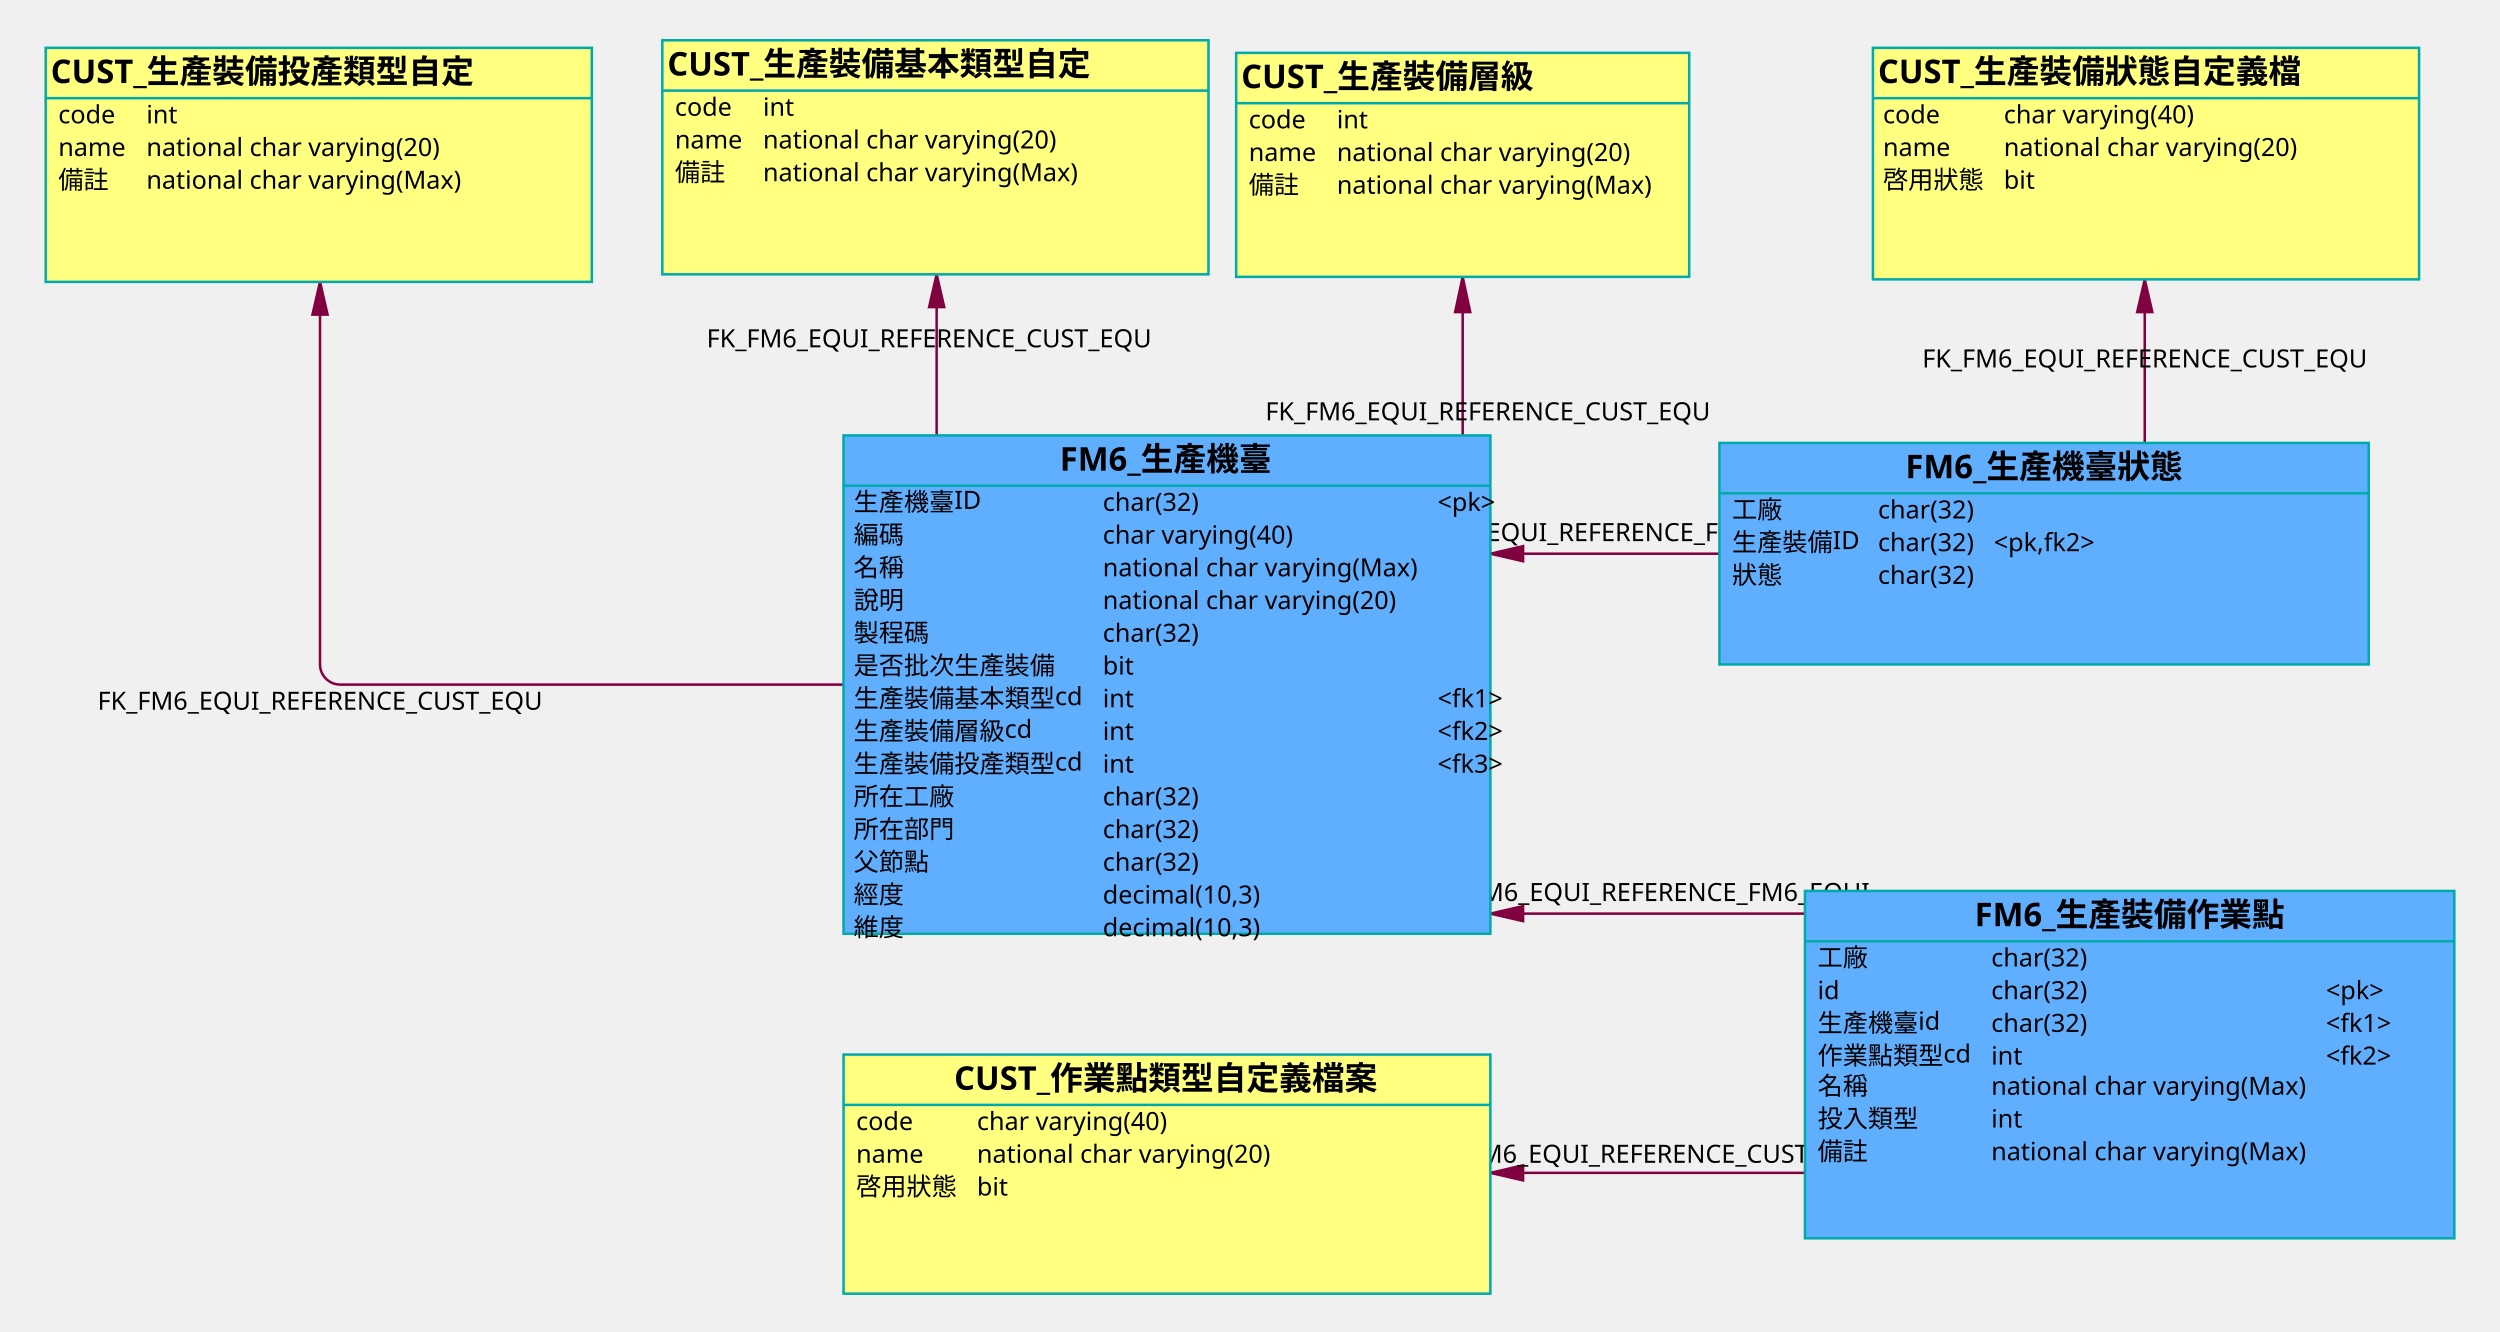
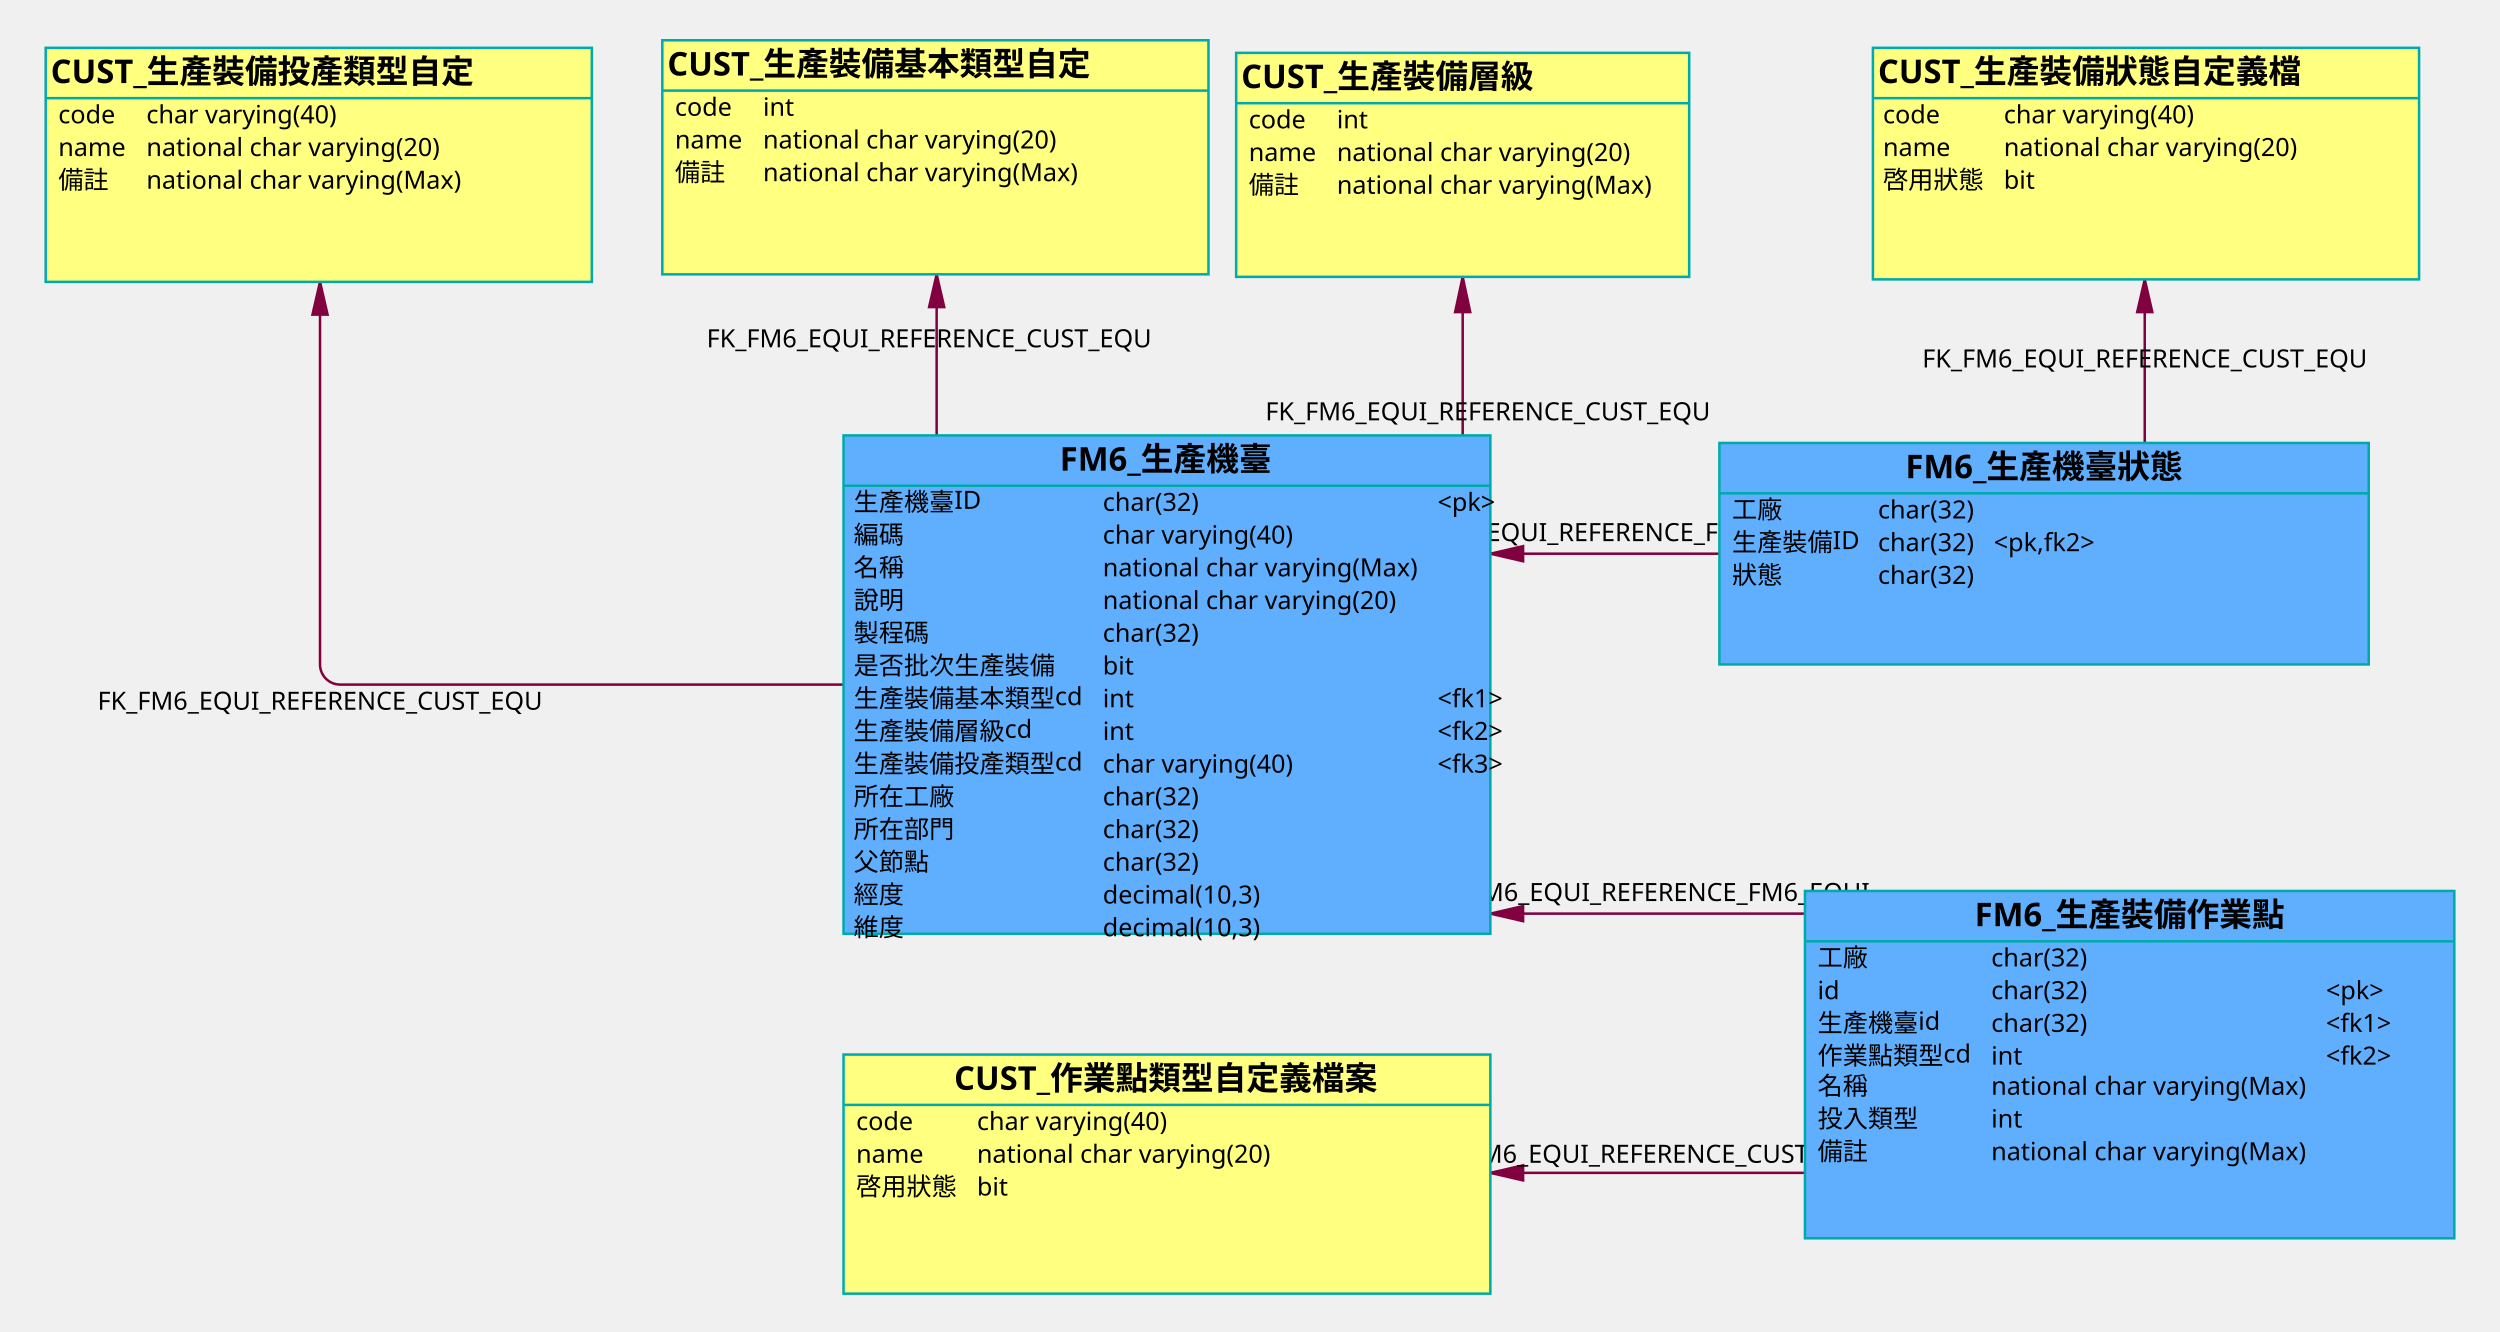
<svg xmlns="http://www.w3.org/2000/svg" xmlns:xlink="http://www.w3.org/1999/xlink" width="261mm" height="139mm" version="1.1" viewBox="0 0 987 529">
  <a target="_parent" xlink:href="Fact71.htm#101">
    <polyline fill="none" points="369,173 369,109" stroke="#800040" stroke-width="1" />
    <polygon fill="#800040" points="369,109 372,122 366,122" stroke="#800040" stroke-width="1" stroke-linejoin="miter" />
    <text x="366" y="138" fill="#000000" font-size="10" font-family="'Arial Unicode MS','新宋體'" text-anchor="middle">FK_FM6_EQUI_REFERENCE_CUST_EQU</text>
  </a>
  <a target="_parent" xlink:href="Fact72.htm#107">
    <polyline fill="none" points="578,173 578,110" stroke="#800040" stroke-width="1" />
    <polygon fill="#800040" points="578,110 581,124 575,124" stroke="#800040" stroke-width="1" stroke-linejoin="miter" />
    <text x="588" y="167" fill="#000000" font-size="10" font-family="'Arial Unicode MS','新宋體'" text-anchor="middle">FK_FM6_EQUI_REFERENCE_CUST_EQU</text>
  </a>
  <a target="_parent" xlink:href="Fact73.htm#113">
    <polyline fill="none" points="849,176 849,111" stroke="#800040" stroke-width="1" />
    <polygon fill="#800040" points="849,111 852,124 846,124" stroke="#800040" stroke-width="1" stroke-linejoin="miter" />
    <text x="849" y="146" fill="#000000" font-size="10" font-family="'Arial Unicode MS','新宋體'" text-anchor="middle">FK_FM6_EQUI_REFERENCE_CUST_EQU</text>
  </a>
  <a target="_parent" xlink:href="Fact74.htm#118">
    <polyline fill="none" points="680,220 589,220" stroke="#800040" stroke-width="1" />
    <polygon fill="#800040" points="589,220 602,217 602,223" stroke="#800040" stroke-width="1" stroke-linejoin="miter" />
    <text x="635" y="215" fill="#000000" font-size="10" font-family="'Arial Unicode MS','新宋體'" text-anchor="middle">FK_FM6_EQUI_REFERENCE_FM6_EQUI</text>
  </a>
  <a target="_parent" xlink:href="Fact75.htm#124">
    <polyline fill="none" points="714,363 589,363" stroke="#800040" stroke-width="1" />
    <polygon fill="#800040" points="589,363 602,360 602,366" stroke="#800040" stroke-width="1" stroke-linejoin="miter" />
    <text x="652" y="358" fill="#000000" font-size="10" font-family="'Arial Unicode MS','新宋體'" text-anchor="middle">FK_FM6_EQUI_REFERENCE_FM6_EQUI</text>
  </a>
  <a target="_parent" xlink:href="Fact76.htm#130">
    <polyline fill="none" points="714,466 589,466" stroke="#800040" stroke-width="1" />
    <polygon fill="#800040" points="589,466 602,463 602,469" stroke="#800040" stroke-width="1" stroke-linejoin="miter" />
    <text x="651" y="462" fill="#000000" font-size="10" font-family="'Arial Unicode MS','新宋體'" text-anchor="middle">FK_FM6_EQUI_REFERENCE_CUST_OP_</text>
  </a>
  <a target="_parent" xlink:href="Fact83.htm#175">
    <path d="M332,272 L132,272 A8,8 0 0,1 124,264 L124,112" fill="none" stroke="#800040" stroke-width="1" />
    <polygon fill="#800040" points="124,112 127,125 121,125" stroke="#800040" stroke-width="1" stroke-linejoin="miter" />
    <text x="124" y="282" fill="#000000" font-size="10" font-family="'Arial Unicode MS','新宋體'" text-anchor="middle">FK_FM6_EQUI_REFERENCE_CUST_EQU</text>
  </a>
  <a target="_parent" xlink:href="Fact19.htm#131">
    <rect x="260" y="16" fill="#ffffff" width="0" height="0" stroke="none" stroke-width="0" />
    <rect x="260" y="16" fill="#ffff80" width="217" height="93" stroke="#00aaaa" stroke-width="1" />
    <text x="262" y="30" fill="#000000" font-size="13" font-family="'Arial Unicode MS','微軟雅黑'" font-weight="bold" text-anchor="start">CUST_生產裝備基本類型自定</text>
    <line x1="260" x2="477" y1="36" y2="36" stroke="#00aaaa" stroke-width="1" />
    <text x="265" y="46" fill="#000000" font-size="10" font-family="'Arial Unicode MS','微軟雅黑'" text-anchor="start">code</text>
    <text x="265" y="59" fill="#000000" font-size="10" font-family="'Arial Unicode MS','微軟雅黑'" text-anchor="start">name</text>
    <text x="265" y="72" fill="#000000" font-size="10" font-family="'Arial Unicode MS','微軟雅黑'" text-anchor="start">備註</text>
    <text x="300" y="46" fill="#000000" font-size="10" font-family="'Arial Unicode MS','微軟雅黑'" text-anchor="start">int</text>
    <text x="300" y="59" fill="#000000" font-size="10" font-family="'Arial Unicode MS','微軟雅黑'" text-anchor="start">national char varying(20)</text>
    <text x="300" y="72" fill="#000000" font-size="10" font-family="'Arial Unicode MS','微軟雅黑'" text-anchor="start">national char varying(Max)</text>
  </a>
  <a target="_parent" xlink:href="Fact20.htm#160">
    <rect x="488" y="21" fill="#ffffff" width="0" height="0" stroke="none" stroke-width="0" />
    <rect x="488" y="21" fill="#ffff80" width="180" height="89" stroke="#00aaaa" stroke-width="1" />
    <text x="490" y="35" fill="#000000" font-size="13" font-family="'Arial Unicode MS','微軟雅黑'" font-weight="bold" text-anchor="start">CUST_生產裝備層級</text>
    <line x1="488" x2="668" y1="41" y2="41" stroke="#00aaaa" stroke-width="1" />
    <text x="493" y="51" fill="#000000" font-size="10" font-family="'Arial Unicode MS','微軟雅黑'" text-anchor="start">code</text>
    <text x="493" y="64" fill="#000000" font-size="10" font-family="'Arial Unicode MS','微軟雅黑'" text-anchor="start">name</text>
    <text x="493" y="77" fill="#000000" font-size="10" font-family="'Arial Unicode MS','微軟雅黑'" text-anchor="start">備註</text>
    <text x="528" y="51" fill="#000000" font-size="10" font-family="'Arial Unicode MS','微軟雅黑'" text-anchor="start">int</text>
    <text x="528" y="64" fill="#000000" font-size="10" font-family="'Arial Unicode MS','微軟雅黑'" text-anchor="start">national char varying(20)</text>
    <text x="528" y="77" fill="#000000" font-size="10" font-family="'Arial Unicode MS','微軟雅黑'" text-anchor="start">national char varying(Max)</text>
  </a>
  <a target="_parent" xlink:href="Fact39.htm#1100">
    <rect x="332" y="173" fill="#ffffff" width="0" height="0" stroke="none" stroke-width="0" />
    <rect x="332" y="173" fill="#60afff" width="257" height="198" stroke="#00aaaa" stroke-width="1" />
    <text x="460" y="187" fill="#000000" font-size="13" font-family="'Arial Unicode MS','微軟雅黑'" font-weight="bold" text-anchor="middle">FM6_生產機臺</text>
    <line x1="332" x2="589" y1="193" y2="193" stroke="#00aaaa" stroke-width="1" />
    <text x="336" y="203" fill="#000000" font-size="10" font-family="'Arial Unicode MS','微軟雅黑'" text-anchor="start">生產機臺ID</text>
    <text x="336" y="216" fill="#000000" font-size="10" font-family="'Arial Unicode MS','微軟雅黑'" text-anchor="start">編碼</text>
    <text x="336" y="229" fill="#000000" font-size="10" font-family="'Arial Unicode MS','微軟雅黑'" text-anchor="start">名稱</text>
    <text x="336" y="242" fill="#000000" font-size="10" font-family="'Arial Unicode MS','微軟雅黑'" text-anchor="start">說明</text>
    <text x="336" y="255" fill="#000000" font-size="10" font-family="'Arial Unicode MS','微軟雅黑'" text-anchor="start">製程碼</text>
    <text x="336" y="268" fill="#000000" font-size="10" font-family="'Arial Unicode MS','微軟雅黑'" text-anchor="start">是否批次生產裝備</text>
    <text x="336" y="281" fill="#000000" font-size="10" font-family="'Arial Unicode MS','微軟雅黑'" text-anchor="start">生產裝備基本類型cd</text>
    <text x="336" y="294" fill="#000000" font-size="10" font-family="'Arial Unicode MS','微軟雅黑'" text-anchor="start">生產裝備層級cd</text>
    <text x="336" y="307" fill="#000000" font-size="10" font-family="'Arial Unicode MS','微軟雅黑'" text-anchor="start">生產裝備投產類型cd</text>
    <text x="336" y="320" fill="#000000" font-size="10" font-family="'Arial Unicode MS','微軟雅黑'" text-anchor="start">所在工廠</text>
    <text x="336" y="333" fill="#000000" font-size="10" font-family="'Arial Unicode MS','微軟雅黑'" text-anchor="start">所在部門</text>
    <text x="336" y="346" fill="#000000" font-size="10" font-family="'Arial Unicode MS','微軟雅黑'" text-anchor="start">父節點</text>
    <text x="336" y="359" fill="#000000" font-size="10" font-family="'Arial Unicode MS','微軟雅黑'" text-anchor="start">經度</text>
    <text x="336" y="372" fill="#000000" font-size="10" font-family="'Arial Unicode MS','微軟雅黑'" text-anchor="start">維度</text>
    <text x="435" y="203" fill="#000000" font-size="10" font-family="'Arial Unicode MS','微軟雅黑'" text-anchor="start">char(32)</text>
    <text x="435" y="216" fill="#000000" font-size="10" font-family="'Arial Unicode MS','微軟雅黑'" text-anchor="start">char varying(40)</text>
    <text x="435" y="229" fill="#000000" font-size="10" font-family="'Arial Unicode MS','微軟雅黑'" text-anchor="start">national char varying(Max)</text>
    <text x="435" y="242" fill="#000000" font-size="10" font-family="'Arial Unicode MS','微軟雅黑'" text-anchor="start">national char varying(20)</text>
    <text x="435" y="255" fill="#000000" font-size="10" font-family="'Arial Unicode MS','微軟雅黑'" text-anchor="start">char(32)</text>
    <text x="435" y="268" fill="#000000" font-size="10" font-family="'Arial Unicode MS','微軟雅黑'" text-anchor="start">bit</text>
    <text x="435" y="281" fill="#000000" font-size="10" font-family="'Arial Unicode MS','微軟雅黑'" text-anchor="start">int</text>
    <text x="435" y="294" fill="#000000" font-size="10" font-family="'Arial Unicode MS','微軟雅黑'" text-anchor="start">int</text>
-     <text x="435" y="307" fill="#000000" font-size="10" font-family="'Arial Unicode MS','微軟雅黑'" text-anchor="start">int</text>
+     <text x="435" y="307" fill="#000000" font-size="10" font-family="'Arial Unicode MS','微軟雅黑'" text-anchor="start">char varying(40)</text>
    <text x="435" y="320" fill="#000000" font-size="10" font-family="'Arial Unicode MS','微軟雅黑'" text-anchor="start">char(32)</text>
    <text x="435" y="333" fill="#000000" font-size="10" font-family="'Arial Unicode MS','微軟雅黑'" text-anchor="start">char(32)</text>
    <text x="435" y="346" fill="#000000" font-size="10" font-family="'Arial Unicode MS','微軟雅黑'" text-anchor="start">char(32)</text>
    <text x="435" y="359" fill="#000000" font-size="10" font-family="'Arial Unicode MS','微軟雅黑'" text-anchor="start">decimal(10,3)</text>
    <text x="435" y="372" fill="#000000" font-size="10" font-family="'Arial Unicode MS','微軟雅黑'" text-anchor="start">decimal(10,3)</text>
    <text x="568" y="203" fill="#000000" font-size="10" font-family="'Arial Unicode MS','微軟雅黑'" text-anchor="start">&lt;pk&gt;</text>
    <text x="568" y="281" fill="#000000" font-size="10" font-family="'Arial Unicode MS','微軟雅黑'" text-anchor="start">&lt;fk1&gt;</text>
    <text x="568" y="294" fill="#000000" font-size="10" font-family="'Arial Unicode MS','微軟雅黑'" text-anchor="start">&lt;fk2&gt;</text>
    <text x="568" y="307" fill="#000000" font-size="10" font-family="'Arial Unicode MS','微軟雅黑'" text-anchor="start">&lt;fk3&gt;</text>
  </a>
  <a target="_parent" xlink:href="Fact22.htm#218">
    <rect x="741" y="19" fill="#ffffff" width="0" height="0" stroke="none" stroke-width="0" />
    <rect x="741" y="19" fill="#ffff80" width="217" height="92" stroke="#00aaaa" stroke-width="1" />
    <text x="743" y="33" fill="#000000" font-size="13" font-family="'Arial Unicode MS','微軟雅黑'" font-weight="bold" text-anchor="start">CUST_生產裝備狀態自定義檔</text>
    <line x1="741" x2="958" y1="39" y2="39" stroke="#00aaaa" stroke-width="1" />
    <text x="745" y="49" fill="#000000" font-size="10" font-family="'Arial Unicode MS','微軟雅黑'" text-anchor="start">code</text>
    <text x="745" y="62" fill="#000000" font-size="10" font-family="'Arial Unicode MS','微軟雅黑'" text-anchor="start">name</text>
    <text x="745" y="75" fill="#000000" font-size="10" font-family="'Arial Unicode MS','微軟雅黑'" text-anchor="start">啓用狀態</text>
    <text x="793" y="49" fill="#000000" font-size="10" font-family="'Arial Unicode MS','微軟雅黑'" text-anchor="start">char varying(40)</text>
    <text x="793" y="62" fill="#000000" font-size="10" font-family="'Arial Unicode MS','微軟雅黑'" text-anchor="start">national char varying(20)</text>
    <text x="793" y="75" fill="#000000" font-size="10" font-family="'Arial Unicode MS','微軟雅黑'" text-anchor="start">bit</text>
  </a>
  <a target="_parent" xlink:href="Fact40.htm#1212">
    <rect x="680" y="176" fill="#ffffff" width="0" height="0" stroke="none" stroke-width="0" />
    <rect x="680" y="176" fill="#60afff" width="258" height="88" stroke="#00aaaa" stroke-width="1" />
    <text x="809" y="190" fill="#000000" font-size="13" font-family="'Arial Unicode MS','微軟雅黑'" font-weight="bold" text-anchor="middle">FM6_生產機臺狀態</text>
    <line x1="680" x2="938" y1="196" y2="196" stroke="#00aaaa" stroke-width="1" />
    <text x="685" y="206" fill="#000000" font-size="10" font-family="'Arial Unicode MS','微軟雅黑'" text-anchor="start">工廠</text>
    <text x="685" y="219" fill="#000000" font-size="10" font-family="'Arial Unicode MS','微軟雅黑'" text-anchor="start">生產裝備ID</text>
    <text x="685" y="232" fill="#000000" font-size="10" font-family="'Arial Unicode MS','微軟雅黑'" text-anchor="start">狀態</text>
    <text x="743" y="206" fill="#000000" font-size="10" font-family="'Arial Unicode MS','微軟雅黑'" text-anchor="start">char(32)</text>
    <text x="743" y="219" fill="#000000" font-size="10" font-family="'Arial Unicode MS','微軟雅黑'" text-anchor="start">char(32)</text>
    <text x="743" y="232" fill="#000000" font-size="10" font-family="'Arial Unicode MS','微軟雅黑'" text-anchor="start">char(32)</text>
    <text x="789" y="219" fill="#000000" font-size="10" font-family="'Arial Unicode MS','微軟雅黑'" text-anchor="start">&lt;pk,fk2&gt;</text>
  </a>
  <a target="_parent" xlink:href="Fact15.htm#14">
    <rect x="332" y="419" fill="#ffffff" width="0" height="0" stroke="none" stroke-width="0" />
    <rect x="332" y="419" fill="#ffff80" width="257" height="95" stroke="#00aaaa" stroke-width="1" />
    <text x="460" y="433" fill="#000000" font-size="13" font-family="'Arial Unicode MS','微軟雅黑'" font-weight="bold" text-anchor="middle">CUST_作業點類型自定義檔案</text>
    <line x1="332" x2="589" y1="439" y2="439" stroke="#00aaaa" stroke-width="1" />
    <text x="337" y="449" fill="#000000" font-size="10" font-family="'Arial Unicode MS','微軟雅黑'" text-anchor="start">code</text>
    <text x="337" y="462" fill="#000000" font-size="10" font-family="'Arial Unicode MS','微軟雅黑'" text-anchor="start">name</text>
    <text x="337" y="475" fill="#000000" font-size="10" font-family="'Arial Unicode MS','微軟雅黑'" text-anchor="start">啓用狀態</text>
    <text x="385" y="449" fill="#000000" font-size="10" font-family="'Arial Unicode MS','微軟雅黑'" text-anchor="start">char varying(40)</text>
    <text x="385" y="462" fill="#000000" font-size="10" font-family="'Arial Unicode MS','微軟雅黑'" text-anchor="start">national char varying(20)</text>
    <text x="385" y="475" fill="#000000" font-size="10" font-family="'Arial Unicode MS','微軟雅黑'" text-anchor="start">bit</text>
  </a>
  <a target="_parent" xlink:href="Fact41.htm#1247">
    <rect x="714" y="354" fill="#ffffff" width="0" height="0" stroke="none" stroke-width="0" />
    <rect x="714" y="354" fill="#60afff" width="258" height="138" stroke="#00aaaa" stroke-width="1" />
    <text x="843" y="368" fill="#000000" font-size="13" font-family="'Arial Unicode MS','微軟雅黑'" font-weight="bold" text-anchor="middle">FM6_生產裝備作業點</text>
    <line x1="714" x2="972" y1="374" y2="374" stroke="#00aaaa" stroke-width="1" />
    <text x="719" y="384" fill="#000000" font-size="10" font-family="'Arial Unicode MS','微軟雅黑'" text-anchor="start">工廠</text>
    <text x="719" y="397" fill="#000000" font-size="10" font-family="'Arial Unicode MS','微軟雅黑'" text-anchor="start">id</text>
    <text x="719" y="410" fill="#000000" font-size="10" font-family="'Arial Unicode MS','微軟雅黑'" text-anchor="start">生產機臺id</text>
    <text x="719" y="423" fill="#000000" font-size="10" font-family="'Arial Unicode MS','微軟雅黑'" text-anchor="start">作業點類型cd</text>
    <text x="719" y="435" fill="#000000" font-size="10" font-family="'Arial Unicode MS','微軟雅黑'" text-anchor="start">名稱</text>
    <text x="719" y="448" fill="#000000" font-size="10" font-family="'Arial Unicode MS','微軟雅黑'" text-anchor="start">投入類型</text>
    <text x="719" y="461" fill="#000000" font-size="10" font-family="'Arial Unicode MS','微軟雅黑'" text-anchor="start">備註</text>
    <text x="788" y="384" fill="#000000" font-size="10" font-family="'Arial Unicode MS','微軟雅黑'" text-anchor="start">char(32)</text>
    <text x="788" y="397" fill="#000000" font-size="10" font-family="'Arial Unicode MS','微軟雅黑'" text-anchor="start">char(32)</text>
    <text x="788" y="410" fill="#000000" font-size="10" font-family="'Arial Unicode MS','微軟雅黑'" text-anchor="start">char(32)</text>
    <text x="788" y="423" fill="#000000" font-size="10" font-family="'Arial Unicode MS','微軟雅黑'" text-anchor="start">int</text>
    <text x="788" y="435" fill="#000000" font-size="10" font-family="'Arial Unicode MS','微軟雅黑'" text-anchor="start">national char varying(Max)</text>
    <text x="788" y="448" fill="#000000" font-size="10" font-family="'Arial Unicode MS','微軟雅黑'" text-anchor="start">int</text>
    <text x="788" y="461" fill="#000000" font-size="10" font-family="'Arial Unicode MS','微軟雅黑'" text-anchor="start">national char varying(Max)</text>
    <text x="921" y="397" fill="#000000" font-size="10" font-family="'Arial Unicode MS','微軟雅黑'" text-anchor="start">&lt;pk&gt;</text>
    <text x="921" y="410" fill="#000000" font-size="10" font-family="'Arial Unicode MS','微軟雅黑'" text-anchor="start">&lt;fk1&gt;</text>
    <text x="921" y="423" fill="#000000" font-size="10" font-family="'Arial Unicode MS','微軟雅黑'" text-anchor="start">&lt;fk2&gt;</text>
  </a>
  <a target="_parent" xlink:href="Fact21.htm#189">
    <rect x="15" y="19" fill="#ffffff" width="0" height="0" stroke="none" stroke-width="0" />
    <rect x="15" y="19" fill="#ffff80" width="217" height="93" stroke="#00aaaa" stroke-width="1" />
    <text x="17" y="33" fill="#000000" font-size="13" font-family="'Arial Unicode MS','微軟雅黑'" font-weight="bold" text-anchor="start">CUST_生產裝備投產類型自定</text>
    <line x1="15" x2="232" y1="39" y2="39" stroke="#00aaaa" stroke-width="1" />
    <text x="20" y="49" fill="#000000" font-size="10" font-family="'Arial Unicode MS','微軟雅黑'" text-anchor="start">code</text>
    <text x="20" y="62" fill="#000000" font-size="10" font-family="'Arial Unicode MS','微軟雅黑'" text-anchor="start">name</text>
    <text x="20" y="75" fill="#000000" font-size="10" font-family="'Arial Unicode MS','微軟雅黑'" text-anchor="start">備註</text>
-     <text x="55" y="49" fill="#000000" font-size="10" font-family="'Arial Unicode MS','微軟雅黑'" text-anchor="start">int</text>
+     <text x="55" y="49" fill="#000000" font-size="10" font-family="'Arial Unicode MS','微軟雅黑'" text-anchor="start">char varying(40)</text>
    <text x="55" y="62" fill="#000000" font-size="10" font-family="'Arial Unicode MS','微軟雅黑'" text-anchor="start">national char varying(20)</text>
    <text x="55" y="75" fill="#000000" font-size="10" font-family="'Arial Unicode MS','微軟雅黑'" text-anchor="start">national char varying(Max)</text>
  </a>
</svg>
